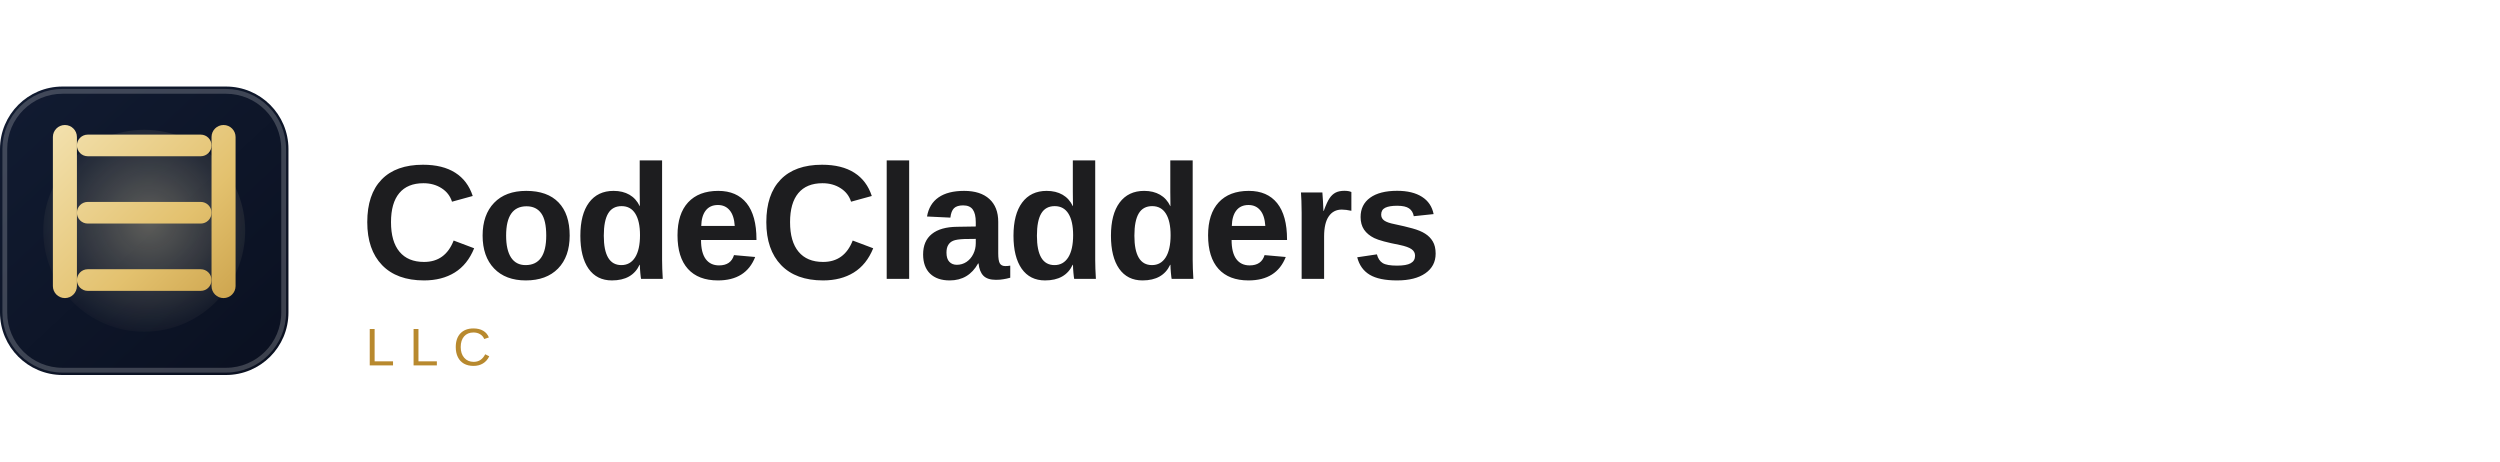
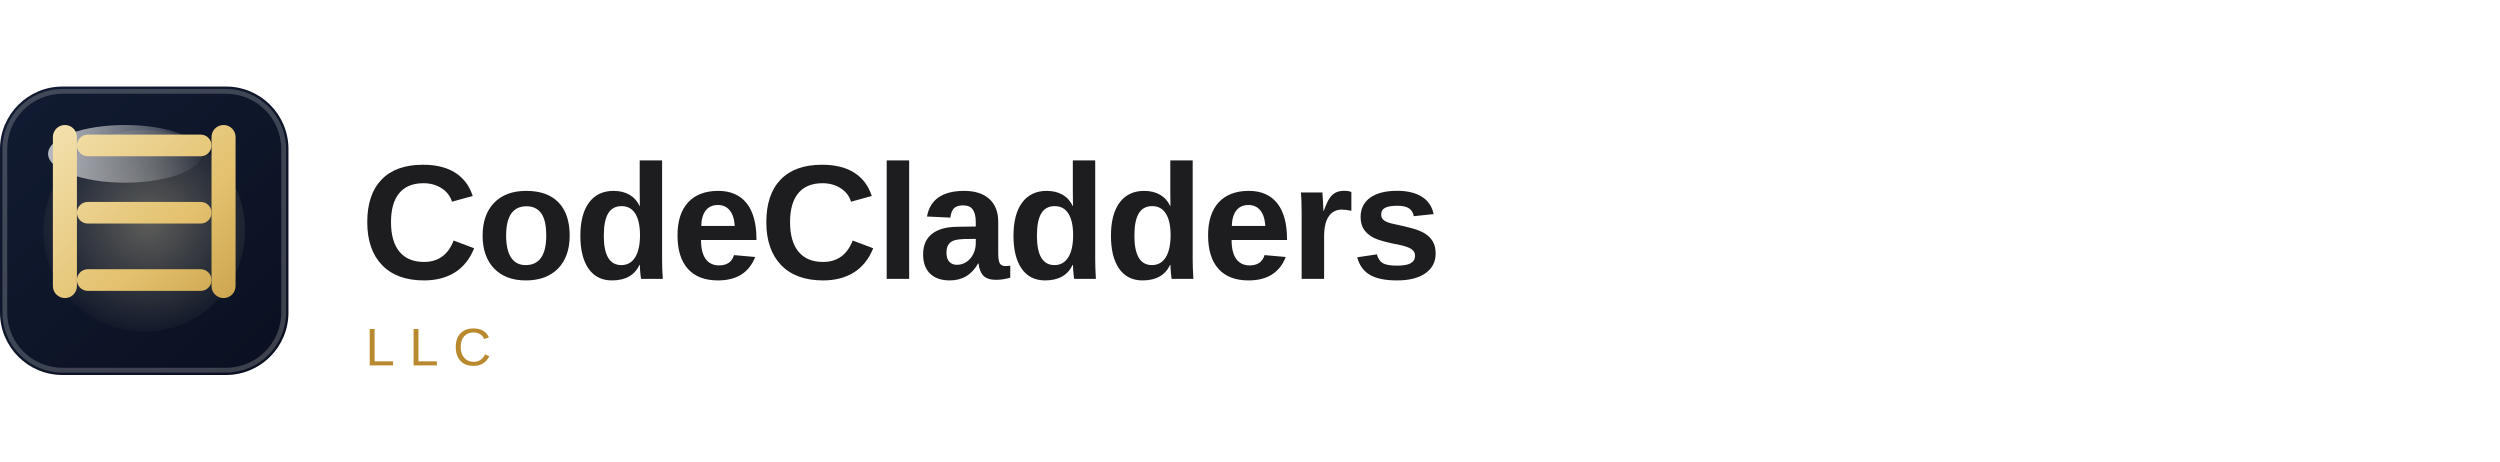
<svg xmlns="http://www.w3.org/2000/svg" viewBox="0 0 520 96" fill="none">
  <rect y="18" width="60" height="60" rx="13" fill="url(#markBg)" />
  <rect x="1" y="19" width="58" height="58" rx="12" stroke="rgba(255,255,255,0.2)" />
  <circle cx="30" cy="48" r="21" fill="url(#markHalo)" opacity="0.34" />
+   <ellipse cx="26" cy="32" rx="16" ry="6" fill="url(#shine)">
+   </ellipse>
  <rect x="11" y="26" width="5" height="36" rx="2.5" fill="url(#gold)" />
  <rect x="44" y="26" width="5" height="36" rx="2.5" fill="url(#gold)" />
  <rect x="16" y="28" width="28" height="4.5" rx="2.25" fill="url(#gold)" />
  <rect x="16" y="42" width="28" height="4.5" rx="2.25" fill="url(#gold)" />
  <rect x="16" y="56" width="28" height="4.5" rx="2.25" fill="url(#gold)" />
  <text x="75" y="58" font-family="-apple-system,Helvetica Neue,Arial,sans-serif" font-size="34" font-weight="600" letter-spacing="-0.5" fill="#1d1d1f">CodeCladders</text>
  <text x="76" y="76" font-family="-apple-system,Helvetica Neue,Arial,sans-serif" font-size="11" font-weight="500" letter-spacing="3" fill="#B8892E">LLC</text>
  <defs>
    <linearGradient id="markBg" x1="4" y1="18" x2="60" y2="78" gradientUnits="userSpaceOnUse">
      <stop offset="0" stop-color="#111B31" />
      <stop offset="1" stop-color="#0A1020" />
    </linearGradient>
    <radialGradient id="markHalo" cx="0" cy="0" r="1" gradientUnits="userSpaceOnUse" gradientTransform="translate(31 46) rotate(108) scale(25)">
      <stop stop-color="#F6E7B8" />
      <stop offset="1" stop-color="#F6E7B8" stop-opacity="0" />
    </radialGradient>
    <linearGradient id="gold" x1="0" y1="18" x2="60" y2="78" gradientUnits="userSpaceOnUse">
      <stop offset="0" stop-color="#F9EEC8" />
      <stop offset="0.55" stop-color="#E3C16E" />
      <stop offset="1" stop-color="#B8892E" />
    </linearGradient>
+     <linearGradient id="shine" x1="10" y1="28" x2="43" y2="36" gradientUnits="userSpaceOnUse">
+       <stop offset="0" stop-color="#FFFFFF" stop-opacity="0.72" />
+       <stop offset="1" stop-color="#FFFFFF" stop-opacity="0" />
+     </linearGradient>
  </defs>
</svg>
